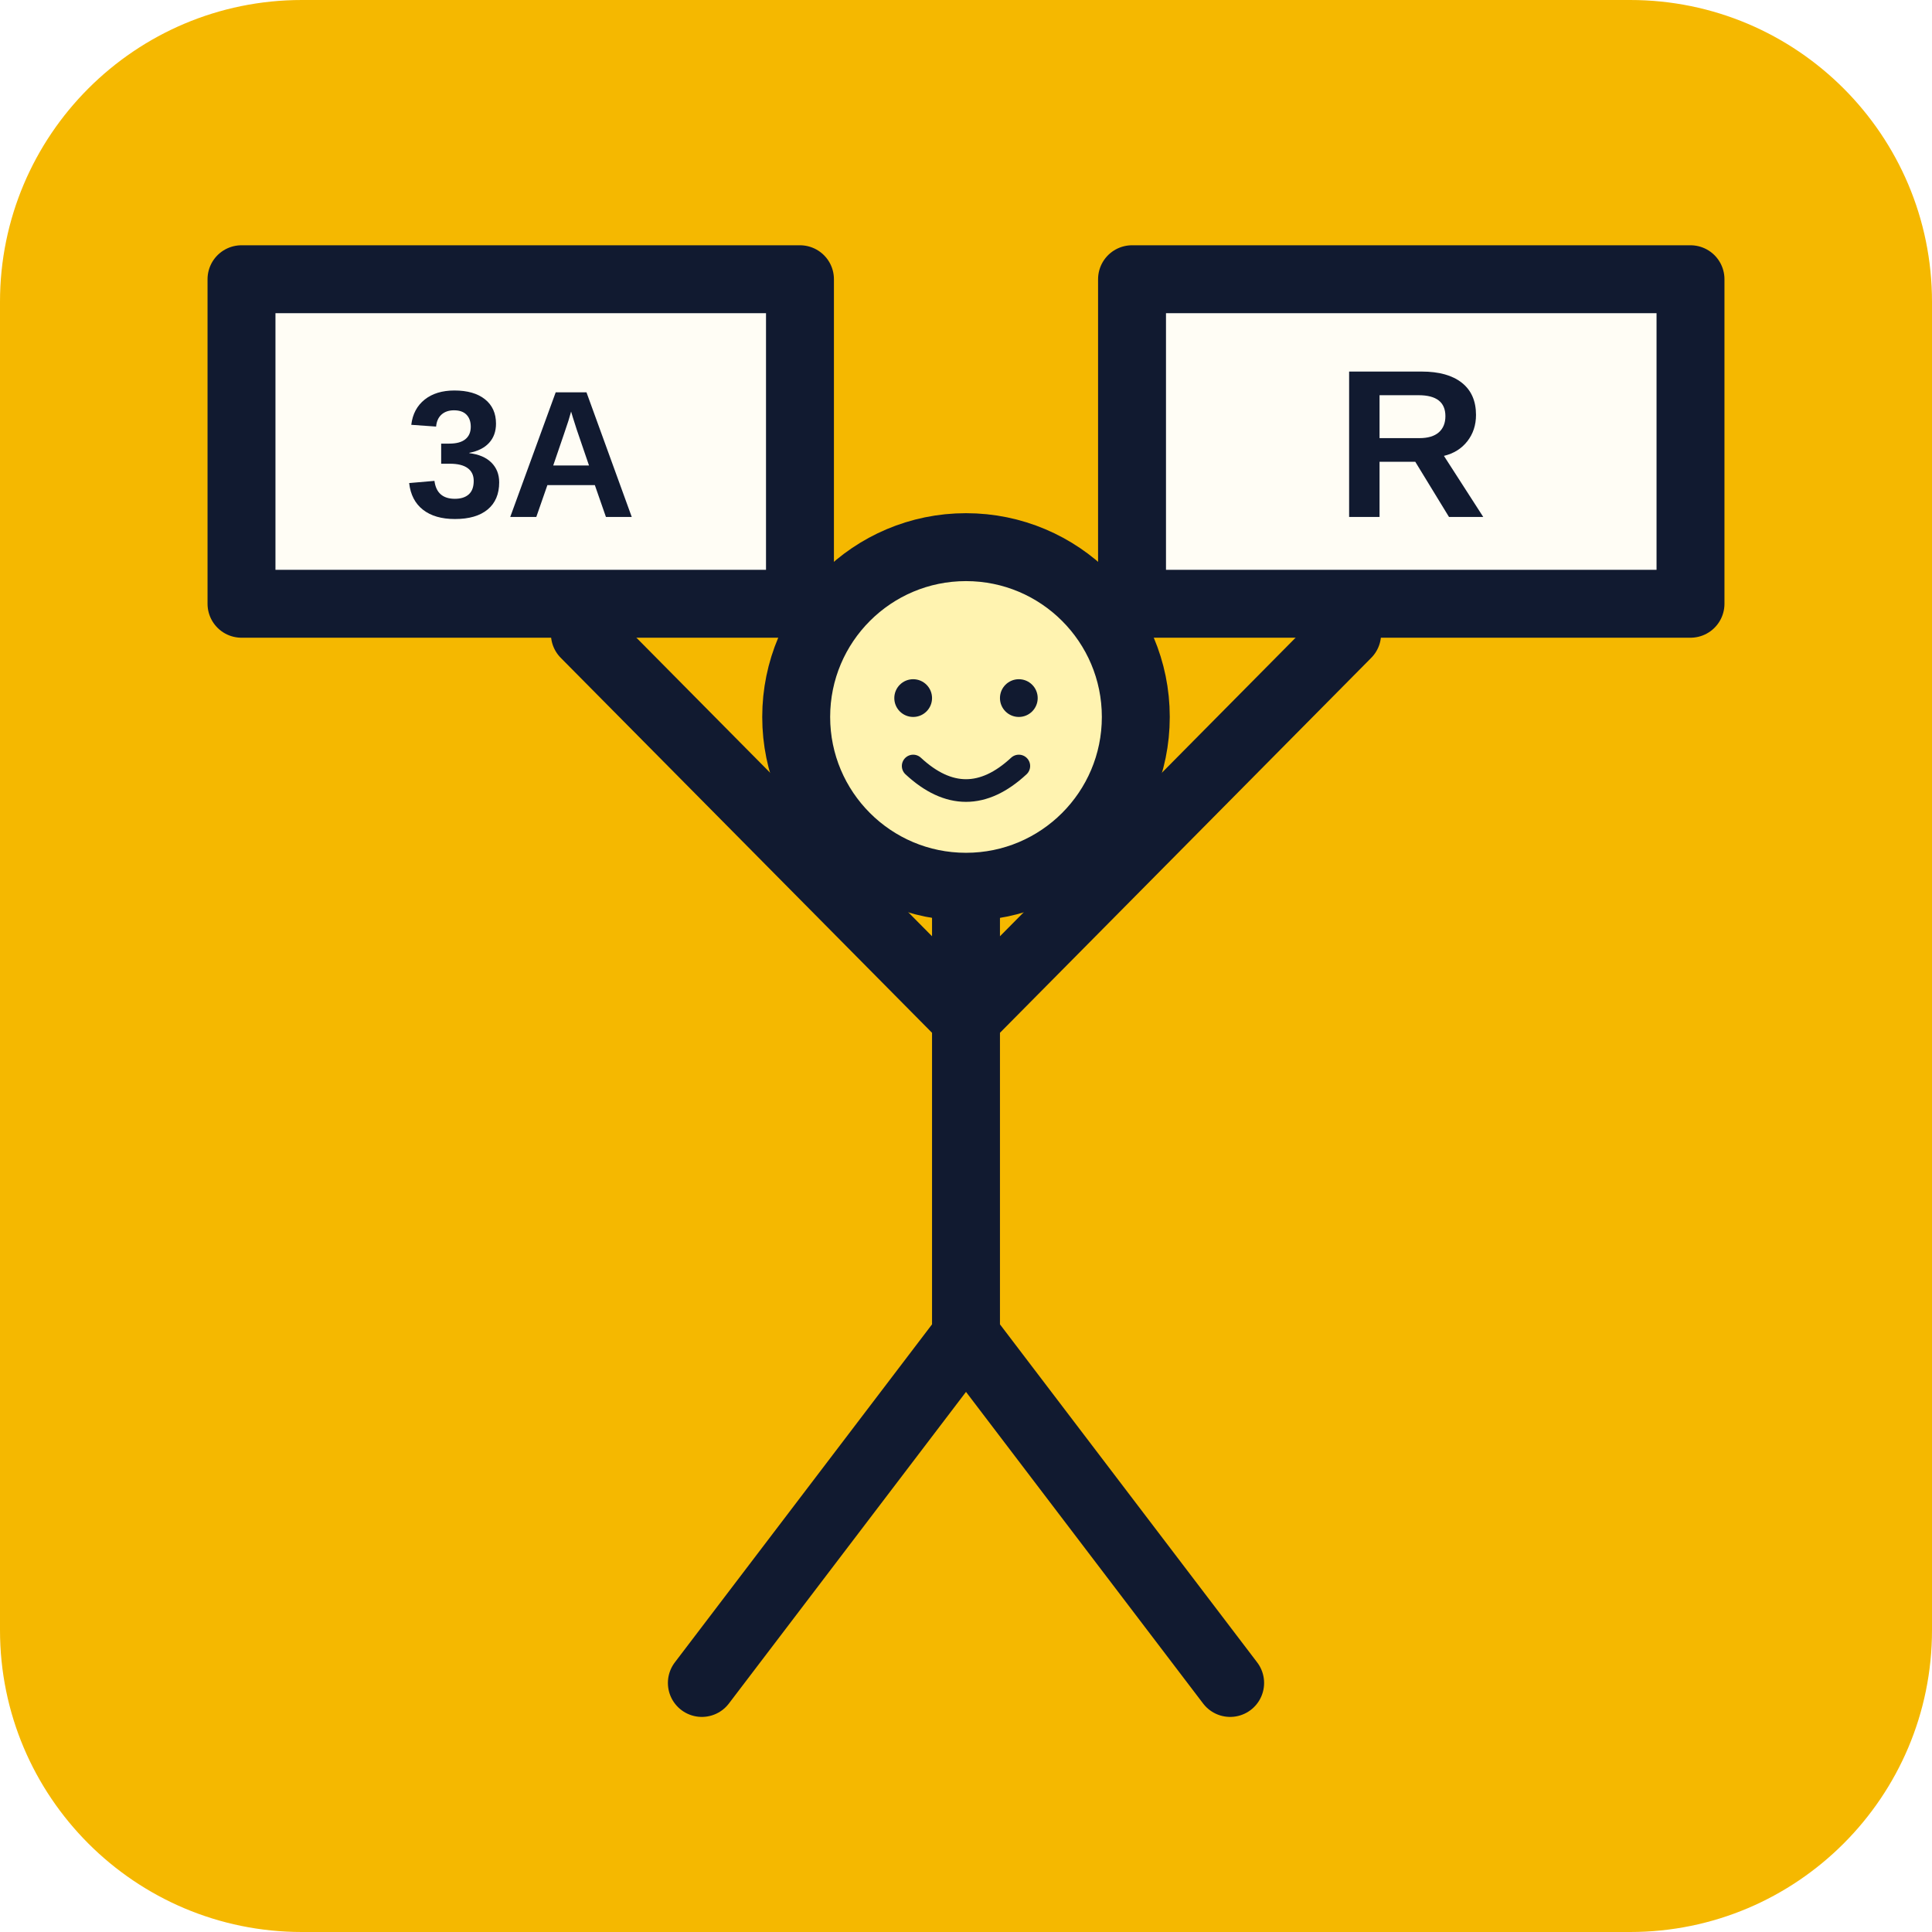
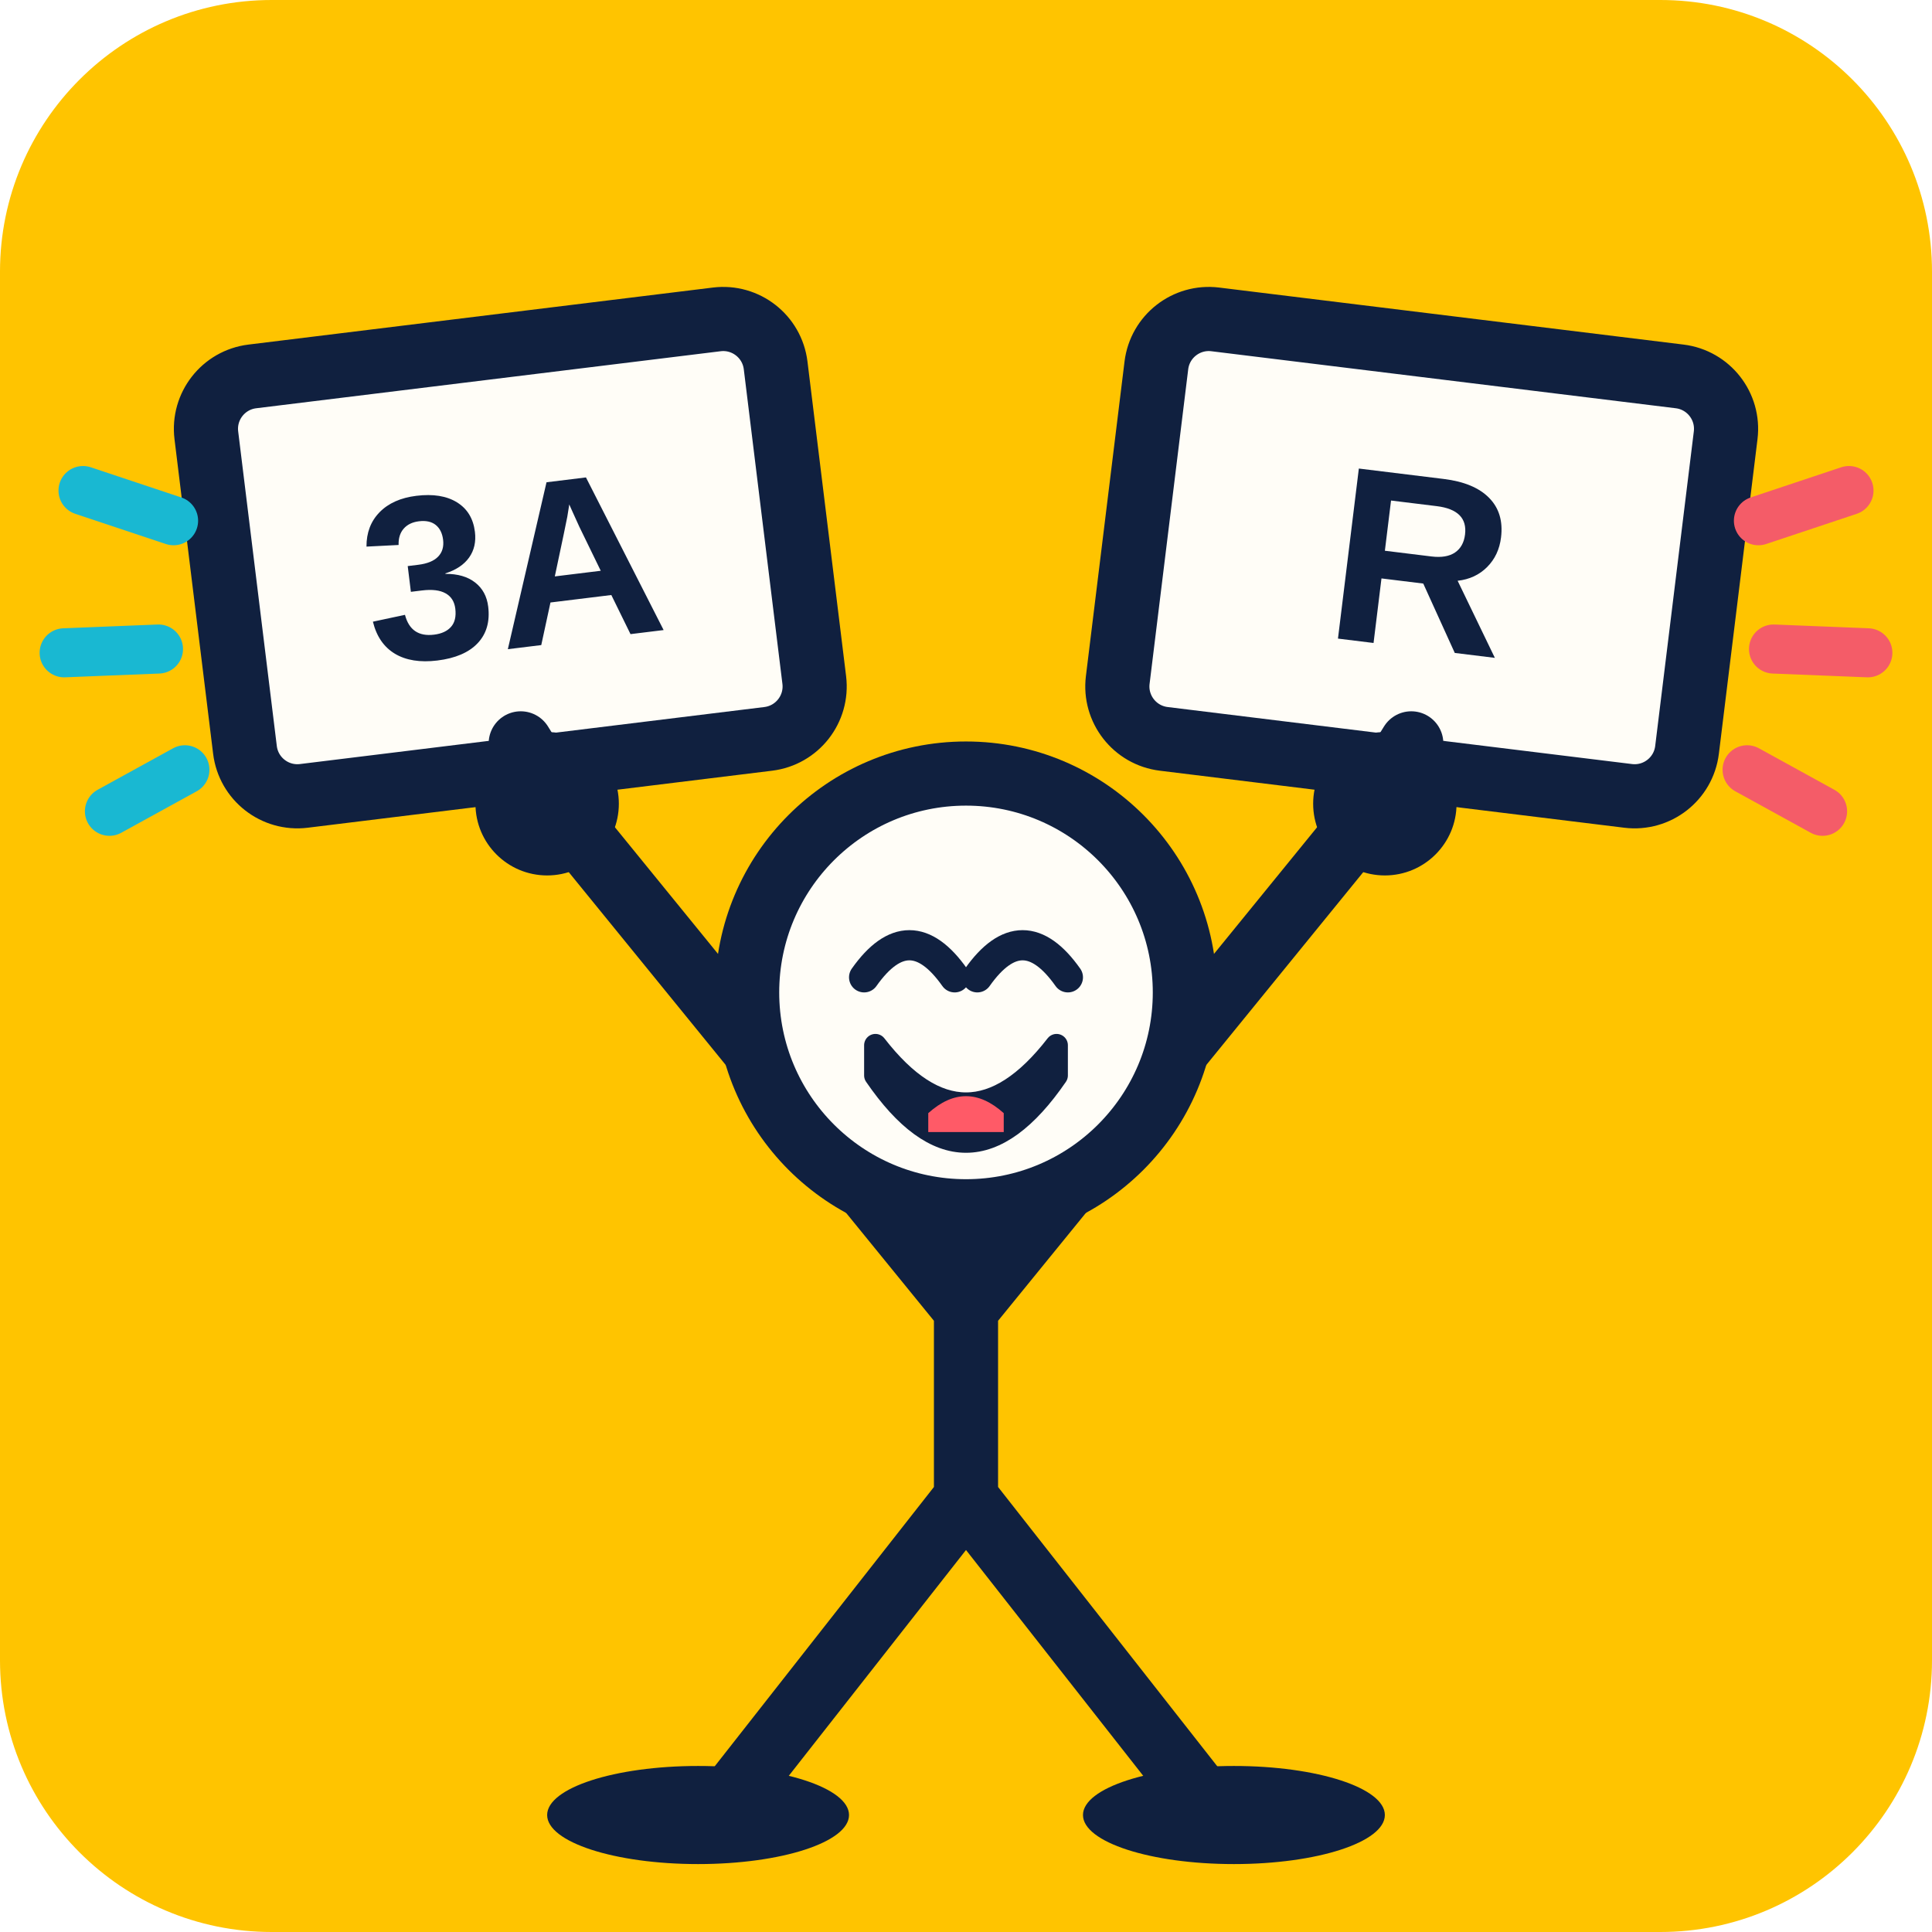
<svg xmlns="http://www.w3.org/2000/svg" width="512" height="512" viewBox="0 0 512 512">
-   <rect width="512" height="512" rx="80" fill="#F5B800" />
-   <g fill="none" stroke="#111A30" stroke-width="18" stroke-linecap="round" stroke-linejoin="round">
-     <circle cx="256" cy="190" r="45" fill="#FFF3B0" />
-     <path d="M256 238v116M256 270 155 168M256 270l101-102M256 354l-70 92M256 354l70 92" />
-     <path d="M64 74h148v86H64zM300 74h148v86H300z" fill="#FFFDF5" />
+   <rect width="512" height="512" rx="72" fill="#FFC400" />
+   <g stroke="#10203F" stroke-width="17" stroke-linecap="round" stroke-linejoin="round">
+     <g transform="rotate(-7 143 170)">
+       <rect x="62" y="91" width="152" height="112" rx="14" fill="#FFFDF7" />
+       <text x="138" y="171" fill="#10203F" stroke="none" font-family="Arial, Helvetica, sans-serif" font-size="62" font-weight="800" text-anchor="middle">3A</text>
+     </g>
+     <g transform="rotate(7 369 170)">
+       <rect x="298" y="91" width="152" height="112" rx="14" fill="#FFFDF7" />
+       <text x="374" y="171" fill="#10203F" stroke="none" font-family="Arial, Helvetica, sans-serif" font-size="66" font-weight="800" text-anchor="middle">R</text>
+     </g>
+     <path d="M256 317v80M256 347 151 218M256 347l105-129M256 397l-62 79M256 397l62 79" fill="none" />
+     <path d="M151 218 138 197M361 218l13-21" fill="none" />
+     <circle cx="256" cy="263" r="58" fill="#FFFDF7" />
+     <path d="M229 259q12-17 24 0M259 259q12-17 24 0" fill="none" stroke-width="8" />
+     <path d="M232 277q24 31 48 0v8q-24 35-48 0z" fill="#10203F" stroke-width="6" />
+     <path d="M246 295q10-9 20 0v5h-20z" fill="#FF5A67" stroke="none" />
+     <path d="M22 130l24 8M17 173l25-1M29 215l20-11" fill="none" stroke="#19B8D2" stroke-width="13" />
+     <path d="M490 130l-24 8M495 173l-25-1M483 215l-20-11" fill="none" stroke="#F45C68" stroke-width="13" />
  </g>
-   <g fill="#111A30" font-family="Arial, Helvetica, sans-serif" font-weight="800" text-anchor="middle">
-     <text x="138" y="137" font-size="48">3A</text>
-     <text x="374" y="137" font-size="56">R</text>
-   </g>
-   <g fill="#111A30">
-     <circle cx="242" cy="185" r="5" />
-     <circle cx="270" cy="185" r="5" />
-     <path d="M242 203q14 13 28 0" fill="none" stroke="#111A30" stroke-width="6" stroke-linecap="round" />
+   <g fill="#10203F">
+     <circle cx="145" cy="213" r="19" />
+     <circle cx="367" cy="213" r="19" />
+     <circle cx="256" cy="206" r="0" />
+     <ellipse cx="185" cy="481" rx="40" ry="13" />
+     <ellipse cx="327" cy="481" rx="40" ry="13" />
  </g>
</svg>
